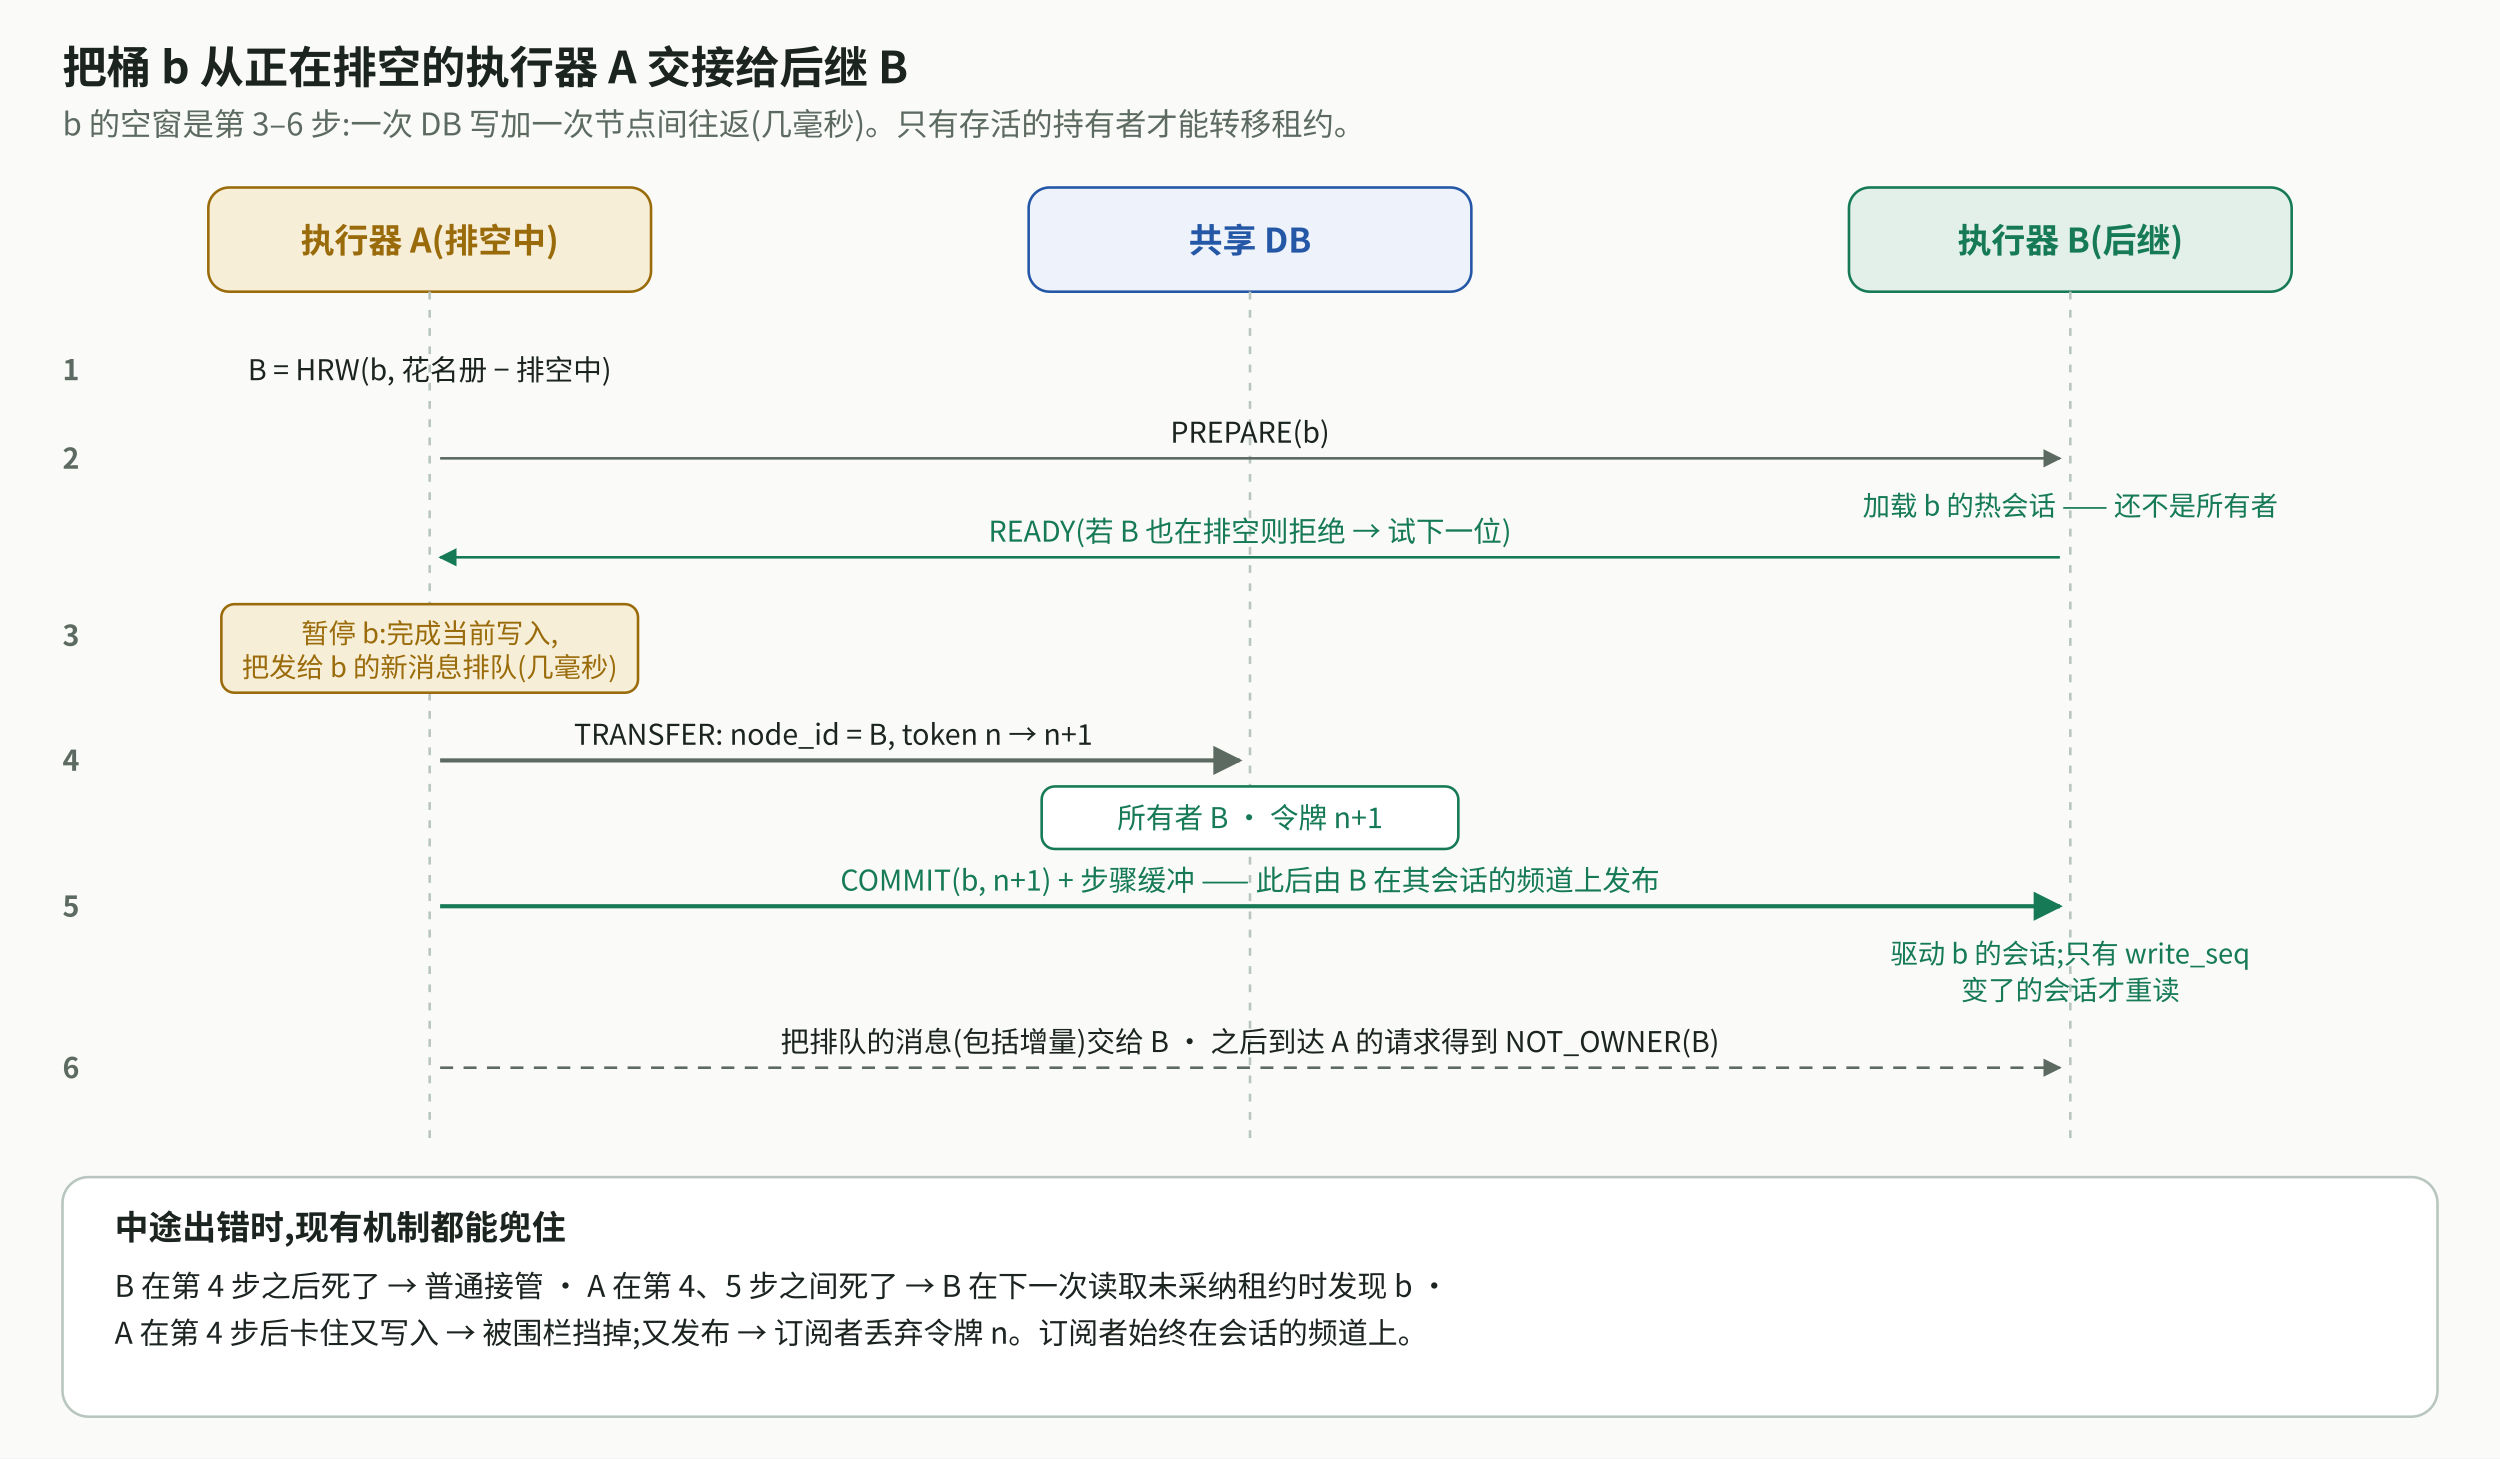
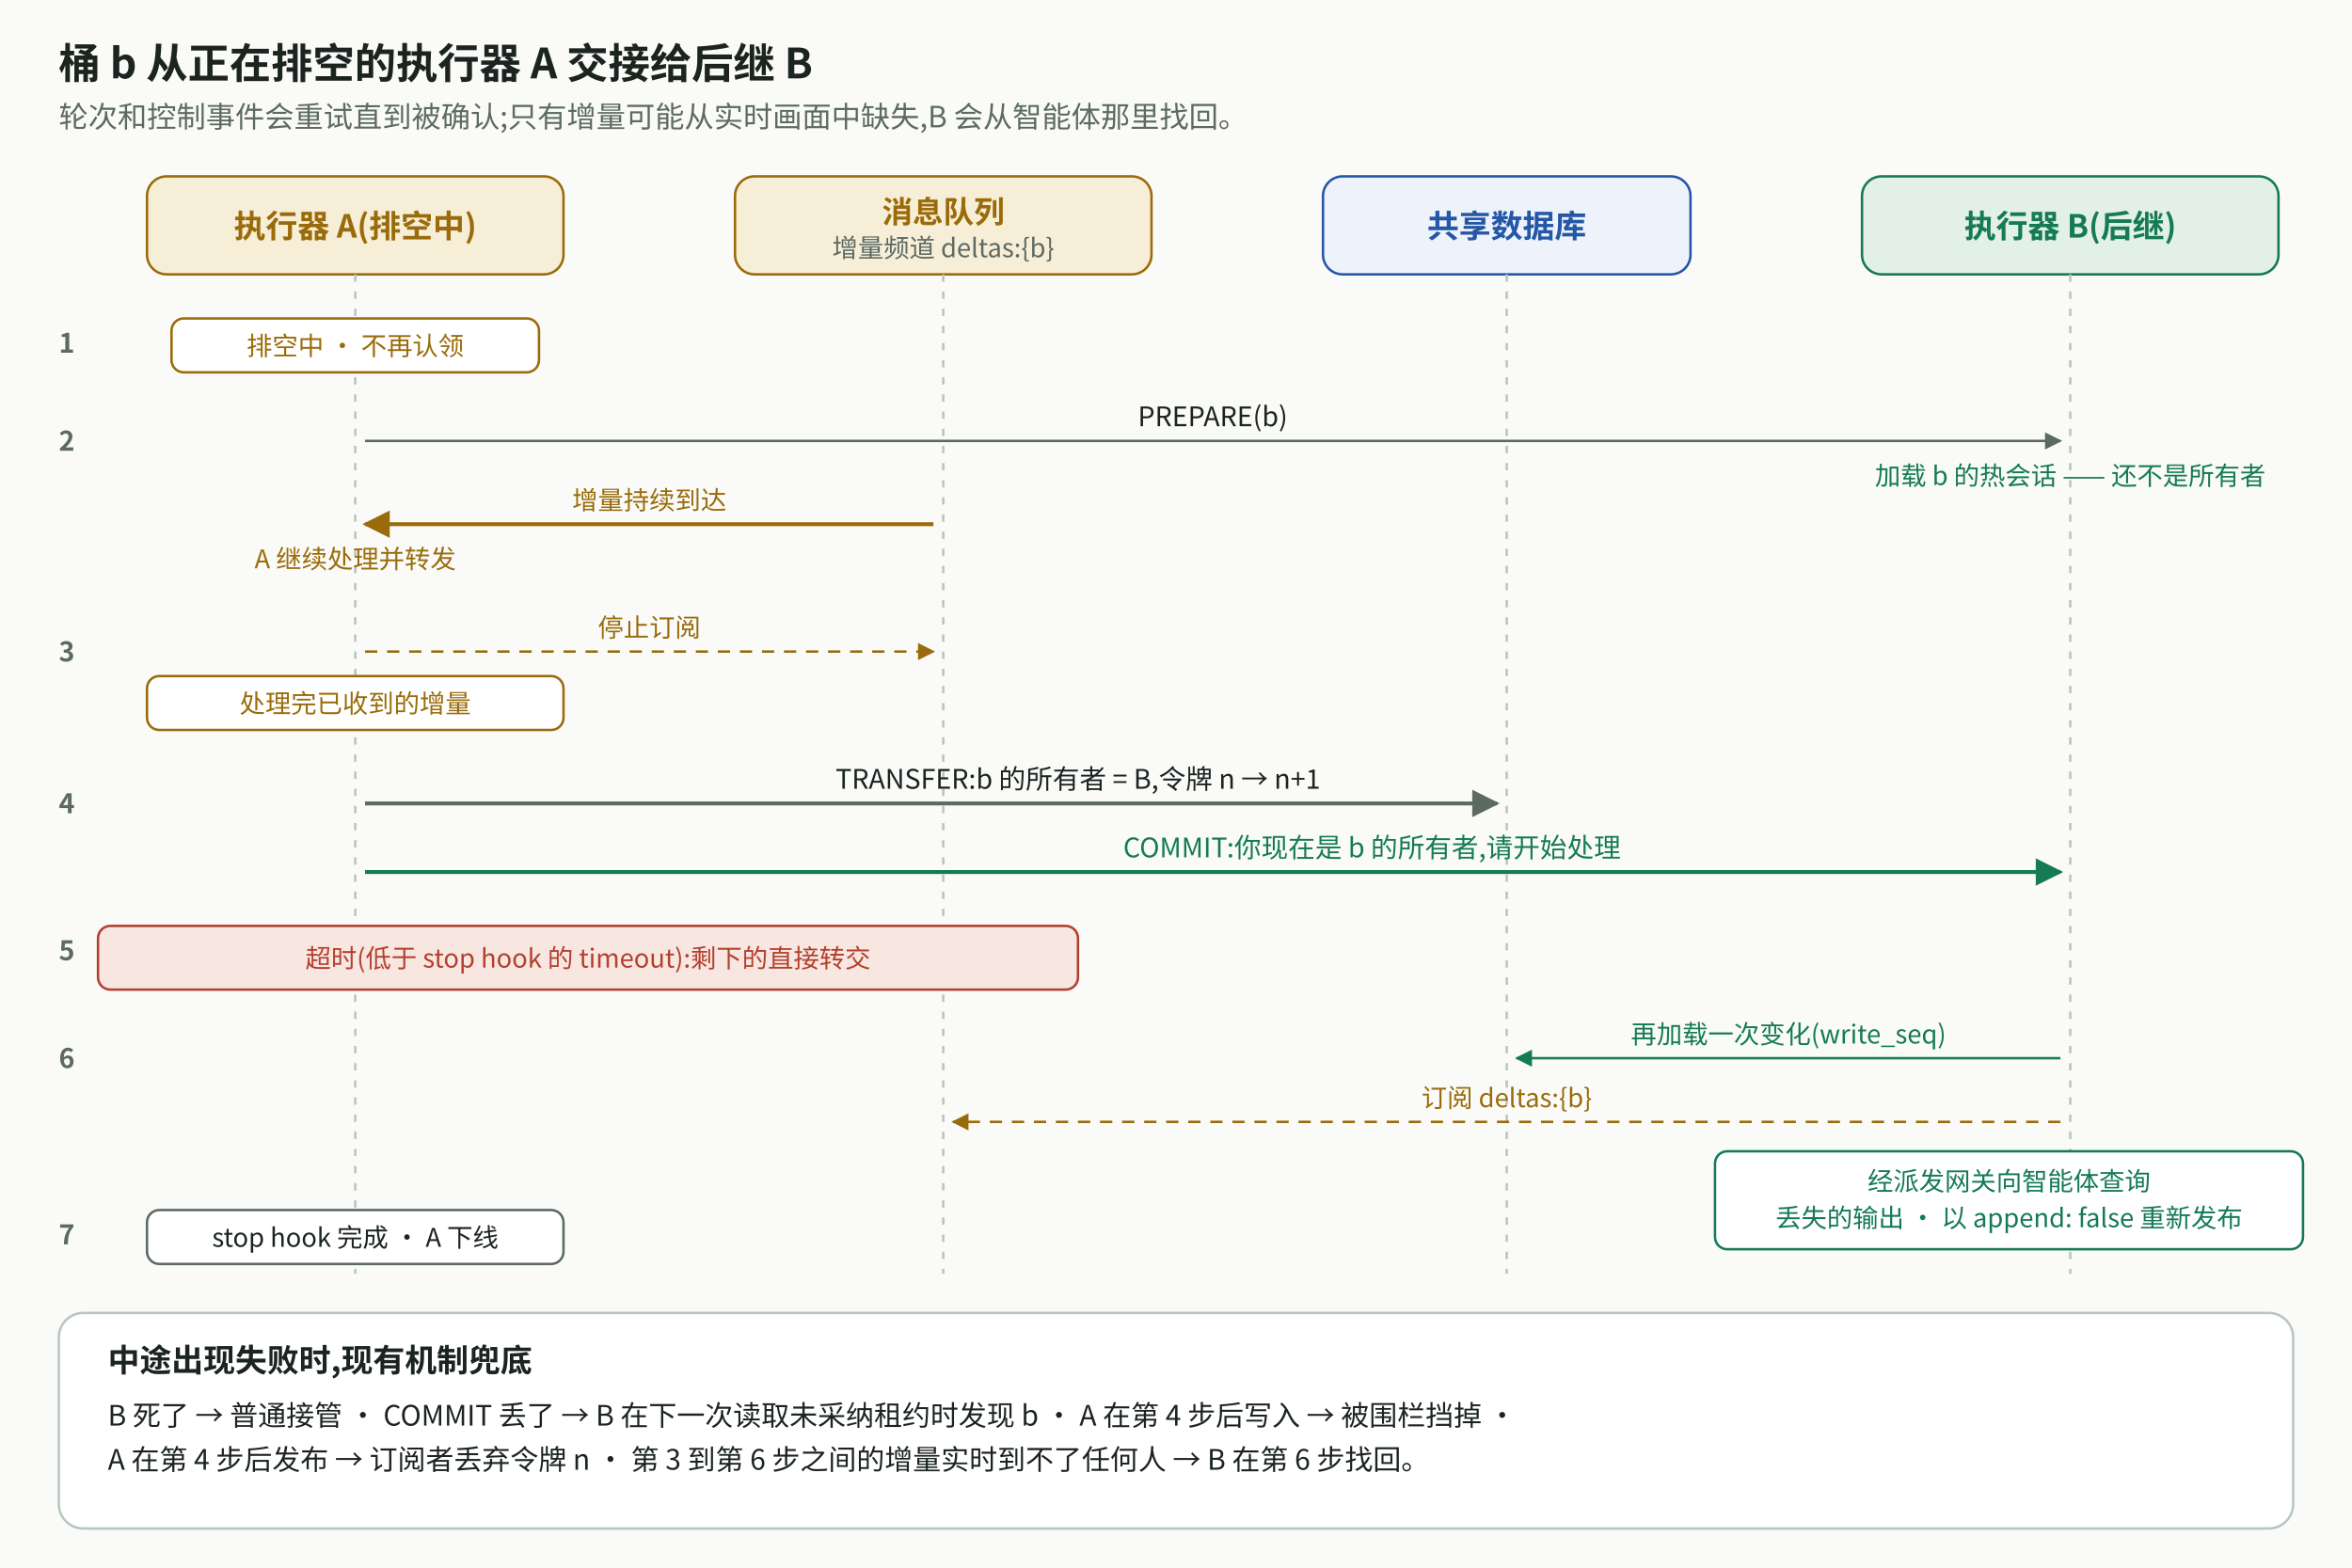
- <svg xmlns="http://www.w3.org/2000/svg" viewBox="0 0 960 560" font-family="'PingFang SC', 'Noto Sans CJK SC', 'Microsoft YaHei', 'WenQuanYi Zen Hei', Arial, Helvetica, sans-serif">
+ <svg xmlns="http://www.w3.org/2000/svg" viewBox="0 0 960 640" font-family="'PingFang SC', 'Noto Sans CJK SC', 'Microsoft YaHei', 'WenQuanYi Zen Hei', Arial, Helvetica, sans-serif">
  <defs>
    <marker id="ar" viewBox="0 0 10 10" refX="9" refY="5" markerWidth="7" markerHeight="7" orient="auto-start-reverse">
      <path d="M0 0L10 5L0 10z" fill="#5c6a62" />
    </marker>
    <marker id="ag" viewBox="0 0 10 10" refX="9" refY="5" markerWidth="7" markerHeight="7" orient="auto-start-reverse">
      <path d="M0 0L10 5L0 10z" fill="#157a55" />
    </marker>
+     <marker id="ao" viewBox="0 0 10 10" refX="9" refY="5" markerWidth="7" markerHeight="7" orient="auto-start-reverse">
+       <path d="M0 0L10 5L0 10z" fill="#9a6b0a" />
+     </marker>
  </defs>
-   <rect x="0" y="0" width="960" height="560" fill="#fafbf9" />
-   <text x="24" y="32" font-size="17" font-weight="bold" fill="#1c2420">把桶 b 从正在排空的执行器 A 交接给后继 B</text>
-   <text x="24" y="52" font-size="12" fill="#5c6a62">b 的空窗是第 3–6 步:一次 DB 写加一次节点间往返(几毫秒)。只有存活的持有者才能转移租约。</text>
-   <rect x="80" y="72" width="170" height="40" rx="8" fill="#f7eed7" stroke="#9a6b0a" />
-   <text x="165" y="97" font-size="13" font-weight="bold" text-anchor="middle" fill="#9a6b0a">执行器 A(排空中)</text>
-   <rect x="395" y="72" width="170" height="40" rx="8" fill="#eef2fa" stroke="#2457a6" />
-   <text x="480" y="97" font-size="13" font-weight="bold" text-anchor="middle" fill="#2457a6">共享 DB</text>
-   <rect x="710" y="72" width="170" height="40" rx="8" fill="#e3f0e9" stroke="#157a55" />
-   <text x="795" y="97" font-size="13" font-weight="bold" text-anchor="middle" fill="#157a55">执行器 B(后继)</text>
-   <line x1="165" y1="112" x2="165" y2="440" stroke="#b9c6bf" stroke-dasharray="3 4" />
-   <line x1="480" y1="112" x2="480" y2="440" stroke="#b9c6bf" stroke-dasharray="3 4" />
-   <line x1="795" y1="112" x2="795" y2="440" stroke="#b9c6bf" stroke-dasharray="3 4" />
-   <text x="24" y="146" font-size="11" font-weight="bold" fill="#5c6a62">1</text>
-   <text x="165" y="146" font-size="11" text-anchor="middle" fill="#1c2420">B = HRW(b, 花名册 − 排空中)</text>
-   <text x="24" y="180" font-size="11" font-weight="bold" fill="#5c6a62">2</text>
-   <line x1="169" y1="176" x2="791" y2="176" stroke="#5c6a62" marker-end="url(#ar)" />
-   <text x="480" y="170" font-size="11" text-anchor="middle" fill="#1c2420">PREPARE(b)</text>
-   <text x="795" y="198" font-size="10.5" text-anchor="middle" fill="#157a55">加载 b 的热会话 —— 还不是所有者</text>
-   <line x1="791" y1="214" x2="169" y2="214" stroke="#157a55" marker-end="url(#ag)" />
-   <text x="480" y="208" font-size="11" text-anchor="middle" fill="#157a55">READY(若 B 也在排空则拒绝 → 试下一位)</text>
-   <text x="24" y="248" font-size="11" font-weight="bold" fill="#5c6a62">3</text>
-   <rect x="85" y="232" width="160" height="34" rx="5" fill="#f7eed7" stroke="#9a6b0a" />
-   <text x="165" y="247" font-size="10.5" text-anchor="middle" fill="#9a6b0a">暂停 b:完成当前写入,</text>
-   <text x="165" y="260" font-size="10.5" text-anchor="middle" fill="#9a6b0a">把发给 b 的新消息排队(几毫秒)</text>
-   <text x="24" y="296" font-size="11" font-weight="bold" fill="#5c6a62">4</text>
-   <line x1="169" y1="292" x2="476" y2="292" stroke="#5c6a62" stroke-width="1.6" marker-end="url(#ar)" />
-   <text x="320" y="286" font-size="11" text-anchor="middle" fill="#1c2420">TRANSFER: node_id = B, token n → n+1</text>
-   <rect x="400" y="302" width="160" height="24" rx="5" fill="#ffffff" stroke="#157a55" />
-   <text x="480" y="318" font-size="11" text-anchor="middle" fill="#157a55">所有者 B · 令牌 n+1</text>
-   <text x="24" y="352" font-size="11" font-weight="bold" fill="#5c6a62">5</text>
-   <line x1="169" y1="348" x2="791" y2="348" stroke="#157a55" stroke-width="1.6" marker-end="url(#ag)" />
-   <text x="480" y="342" font-size="11" text-anchor="middle" fill="#157a55">COMMIT(b, n+1) + 步骤缓冲 —— 此后由 B 在其会话的频道上发布</text>
-   <text x="795" y="370" font-size="10.5" text-anchor="middle" fill="#157a55">驱动 b 的会话;只有 write_seq</text>
-   <text x="795" y="384" font-size="10.5" text-anchor="middle" fill="#157a55">变了的会话才重读</text>
-   <text x="24" y="414" font-size="11" font-weight="bold" fill="#5c6a62">6</text>
-   <line x1="169" y1="410" x2="791" y2="410" stroke="#5c6a62" stroke-dasharray="5 4" marker-end="url(#ar)" />
-   <text x="480" y="404" font-size="11" text-anchor="middle" fill="#1c2420">把排队的消息(包括增量)交给 B · 之后到达 A 的请求得到 NOT_OWNER(B)</text>
-   <rect x="24" y="452" width="912" height="92" rx="10" fill="#ffffff" stroke="#b9c6bf" />
-   <text x="44" y="476" font-size="13" font-weight="bold" fill="#1c2420">中途出错时,现有机制都能兜住</text>
-   <text x="44" y="498" font-size="11.5" fill="#1c2420">B 在第 4 步之后死了 → 普通接管 · A 在第 4、5 步之间死了 → B 在下一次读取未采纳租约时发现 b ·</text>
-   <text x="44" y="516" font-size="11.5" fill="#1c2420">A 在第 4 步后卡住又写入 → 被围栏挡掉;又发布 → 订阅者丢弃令牌 n。订阅者始终在会话的频道上。</text>
+   <rect x="0" y="0" width="960" height="640" fill="#fafbf9" />
+   <text x="24" y="32" font-size="17" font-weight="bold" fill="#1c2420">桶 b 从正在排空的执行器 A 交接给后继 B</text>
+   <text x="24" y="52" font-size="12" fill="#5c6a62">轮次和控制事件会重试直到被确认;只有增量可能从实时画面中缺失,B 会从智能体那里找回。</text>
+   <rect x="60" y="72" width="170" height="40" rx="8" fill="#f7eed7" stroke="#9a6b0a" />
+   <text x="145" y="97" font-size="13" font-weight="bold" text-anchor="middle" fill="#9a6b0a">执行器 A(排空中)</text>
+   <rect x="300" y="72" width="170" height="40" rx="8" fill="#f7eed7" stroke="#9a6b0a" />
+   <text x="385" y="91" font-size="12.5" font-weight="bold" text-anchor="middle" fill="#9a6b0a">消息队列</text>
+   <text x="385" y="105" font-size="10.5" text-anchor="middle" fill="#5c6a62">增量频道 deltas:{b}</text>
+   <rect x="540" y="72" width="150" height="40" rx="8" fill="#eef2fa" stroke="#2457a6" />
+   <text x="615" y="97" font-size="13" font-weight="bold" text-anchor="middle" fill="#2457a6">共享数据库</text>
+   <rect x="760" y="72" width="170" height="40" rx="8" fill="#e3f0e9" stroke="#157a55" />
+   <text x="845" y="97" font-size="13" font-weight="bold" text-anchor="middle" fill="#157a55">执行器 B(后继)</text>
+   <line x1="145" y1="112" x2="145" y2="520" stroke="#b9c6bf" stroke-dasharray="3 4" />
+   <line x1="385" y1="112" x2="385" y2="520" stroke="#b9c6bf" stroke-dasharray="3 4" />
+   <line x1="615" y1="112" x2="615" y2="520" stroke="#b9c6bf" stroke-dasharray="3 4" />
+   <line x1="845" y1="112" x2="845" y2="520" stroke="#b9c6bf" stroke-dasharray="3 4" />
+   <text x="24" y="144" font-size="11" font-weight="bold" fill="#5c6a62">1</text>
+   <rect x="70" y="130" width="150" height="22" rx="5" fill="#ffffff" stroke="#9a6b0a" />
+   <text x="145" y="145" font-size="10.5" text-anchor="middle" fill="#9a6b0a">排空中 · 不再认领</text>
+   <text x="24" y="184" font-size="11" font-weight="bold" fill="#5c6a62">2</text>
+   <line x1="149" y1="180" x2="841" y2="180" stroke="#5c6a62" marker-end="url(#ar)" />
+   <text x="495" y="174" font-size="11" text-anchor="middle" fill="#1c2420">PREPARE(b)</text>
+   <text x="845" y="198" font-size="10.5" text-anchor="middle" fill="#157a55">加载 b 的热会话 —— 还不是所有者</text>
+   <line x1="381" y1="214" x2="149" y2="214" stroke="#9a6b0a" stroke-width="1.6" marker-end="url(#ao)" />
+   <text x="265" y="208" font-size="10.5" text-anchor="middle" fill="#9a6b0a">增量持续到达</text>
+   <text x="145" y="232" font-size="10.5" text-anchor="middle" fill="#9a6b0a">A 继续处理并转发</text>
+   <text x="24" y="270" font-size="11" font-weight="bold" fill="#5c6a62">3</text>
+   <line x1="149" y1="266" x2="381" y2="266" stroke="#9a6b0a" stroke-dasharray="5 4" marker-end="url(#ao)" />
+   <text x="265" y="260" font-size="10.5" text-anchor="middle" fill="#9a6b0a">停止订阅</text>
+   <rect x="60" y="276" width="170" height="22" rx="5" fill="#ffffff" stroke="#9a6b0a" />
+   <text x="145" y="291" font-size="10.5" text-anchor="middle" fill="#9a6b0a">处理完已收到的增量</text>
+   <text x="24" y="332" font-size="11" font-weight="bold" fill="#5c6a62">4</text>
+   <line x1="149" y1="328" x2="611" y2="328" stroke="#5c6a62" stroke-width="1.6" marker-end="url(#ar)" />
+   <text x="440" y="322" font-size="11" text-anchor="middle" fill="#1c2420">TRANSFER:b 的所有者 = B,令牌 n → n+1</text>
+   <line x1="149" y1="356" x2="841" y2="356" stroke="#157a55" stroke-width="1.6" marker-end="url(#ag)" />
+   <text x="560" y="350" font-size="11" text-anchor="middle" fill="#157a55">COMMIT:你现在是 b 的所有者,请开始处理</text>
+   <text x="24" y="392" font-size="11" font-weight="bold" fill="#5c6a62">5</text>
+   <rect x="40" y="378" width="400" height="26" rx="5" fill="#f8e6e1" stroke="#b3402e" />
+   <text x="240" y="395" font-size="10.5" text-anchor="middle" fill="#b3402e">超时(低于 stop hook 的 timeout):剩下的直接转交</text>
+   <text x="24" y="436" font-size="11" font-weight="bold" fill="#5c6a62">6</text>
+   <line x1="841" y1="432" x2="619" y2="432" stroke="#157a55" marker-end="url(#ag)" />
+   <text x="730" y="426" font-size="10.5" text-anchor="middle" fill="#157a55">再加载一次变化(write_seq)</text>
+   <line x1="841" y1="458" x2="389" y2="458" stroke="#9a6b0a" stroke-dasharray="5 4" marker-end="url(#ao)" />
+   <text x="615" y="452" font-size="10.5" text-anchor="middle" fill="#9a6b0a">订阅 deltas:{b}</text>
+   <rect x="700" y="470" width="240" height="40" rx="5" fill="#ffffff" stroke="#157a55" />
+   <text x="820" y="486" font-size="10.5" text-anchor="middle" fill="#157a55">经派发网关向智能体查询</text>
+   <text x="820" y="501" font-size="10.5" text-anchor="middle" fill="#157a55">丢失的输出 · 以 append: false 重新发布</text>
+   <text x="24" y="508" font-size="11" font-weight="bold" fill="#5c6a62">7</text>
+   <rect x="60" y="494" width="170" height="22" rx="5" fill="#ffffff" stroke="#5c6a62" />
+   <text x="145" y="509" font-size="10.5" text-anchor="middle" fill="#1c2420">stop hook 完成 · A 下线</text>
+   <rect x="24" y="536" width="912" height="88" rx="10" fill="#ffffff" stroke="#b9c6bf" />
+   <text x="44" y="560" font-size="13" font-weight="bold" fill="#1c2420">中途出现失败时,现有机制兜底</text>
+   <text x="44" y="582" font-size="11.5" fill="#1c2420">B 死了 → 普通接管 · COMMIT 丢了 → B 在下一次读取未采纳租约时发现 b · A 在第 4 步后写入 → 被围栏挡掉 ·</text>
+   <text x="44" y="600" font-size="11.5" fill="#1c2420">A 在第 4 步后发布 → 订阅者丢弃令牌 n · 第 3 到第 6 步之间的增量实时到不了任何人 → B 在第 6 步找回。</text>
</svg>
